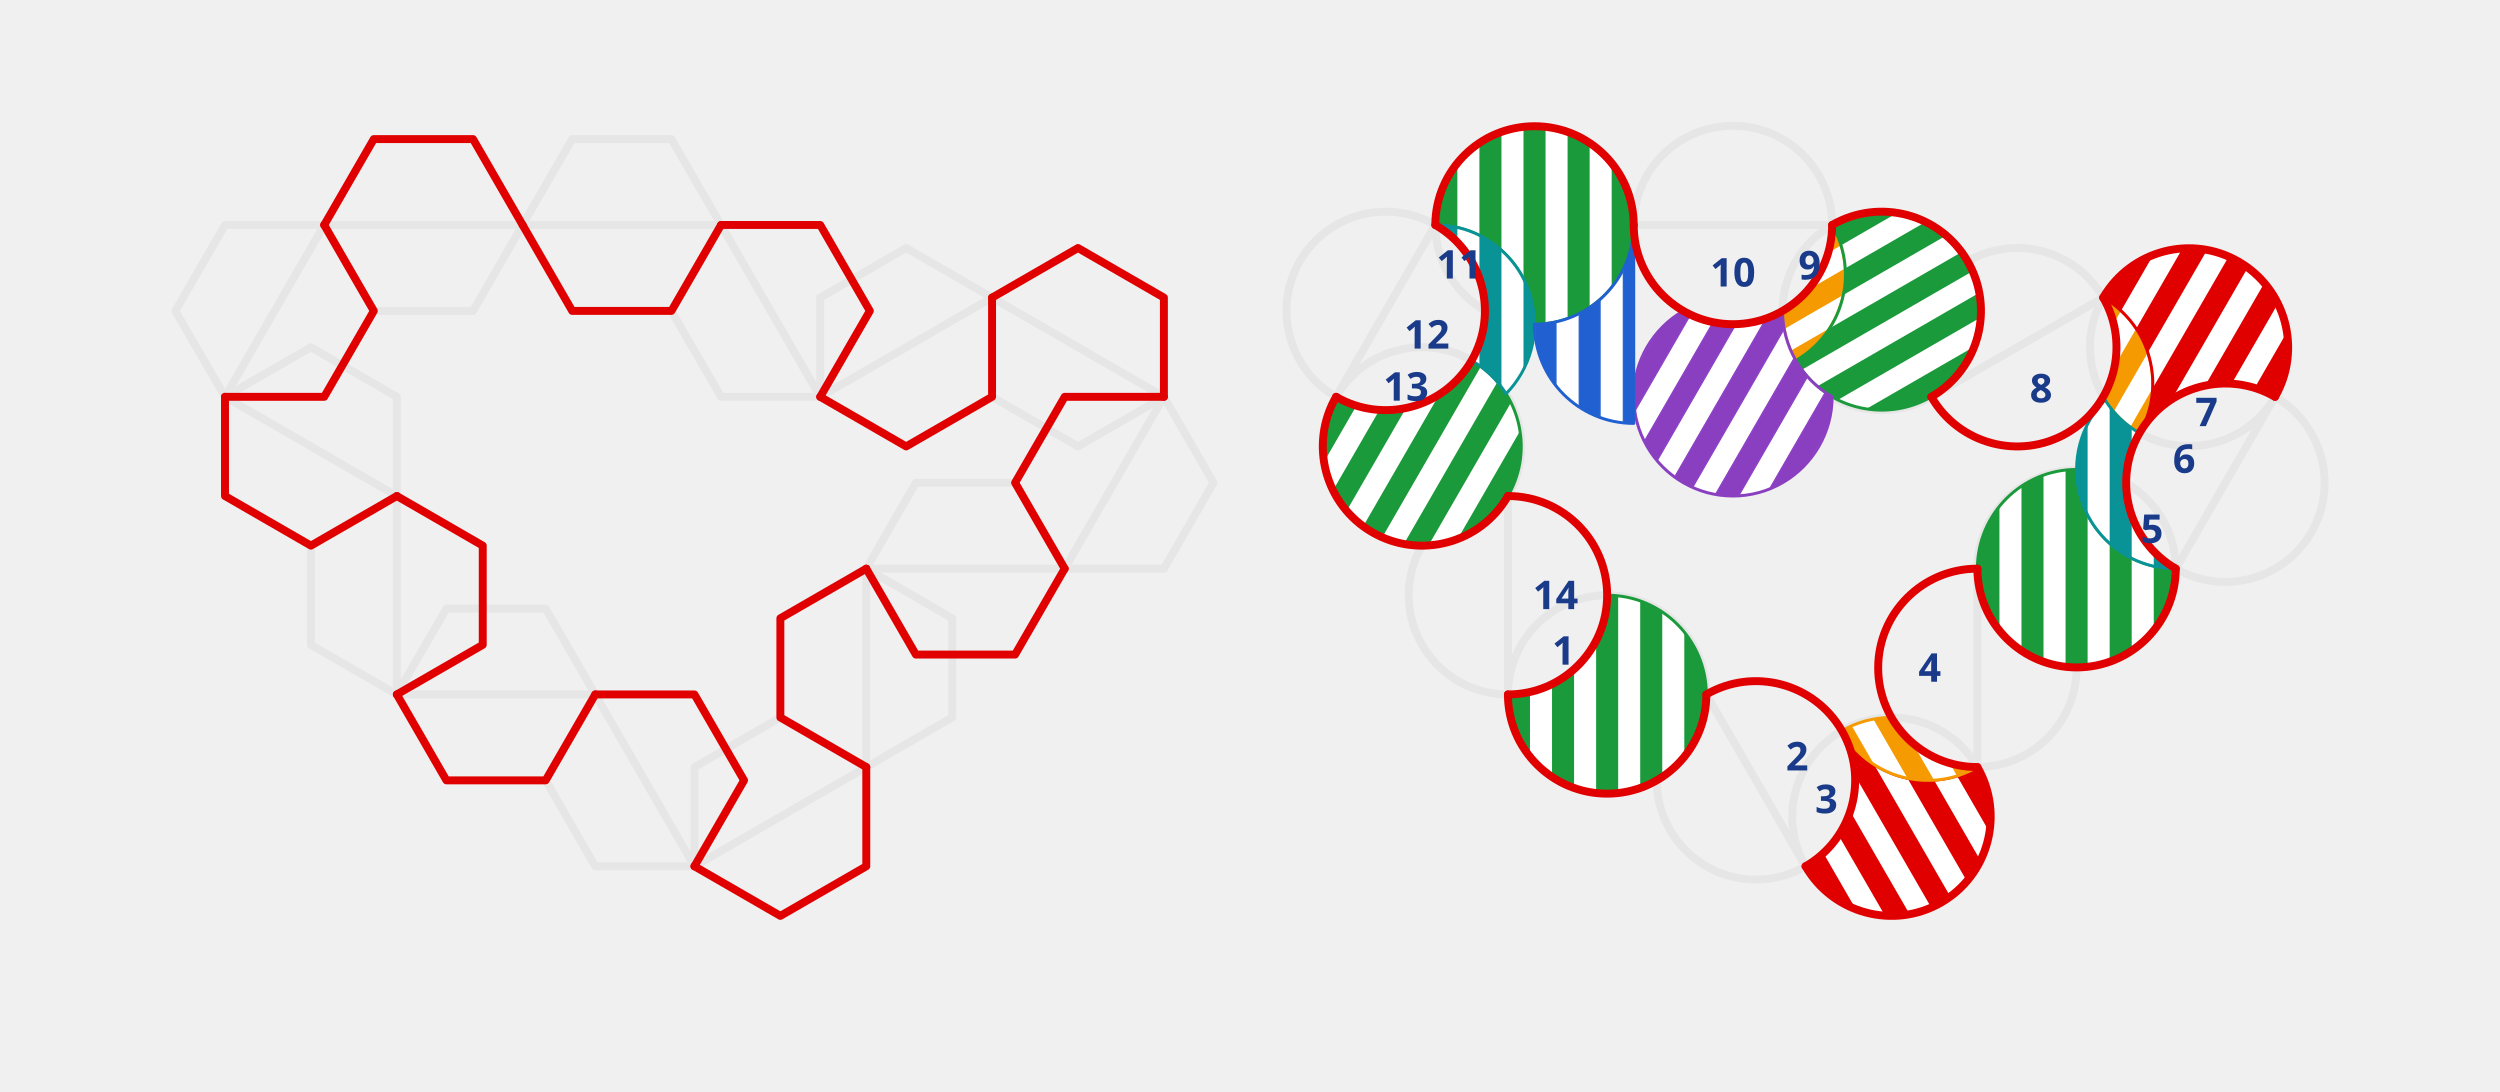
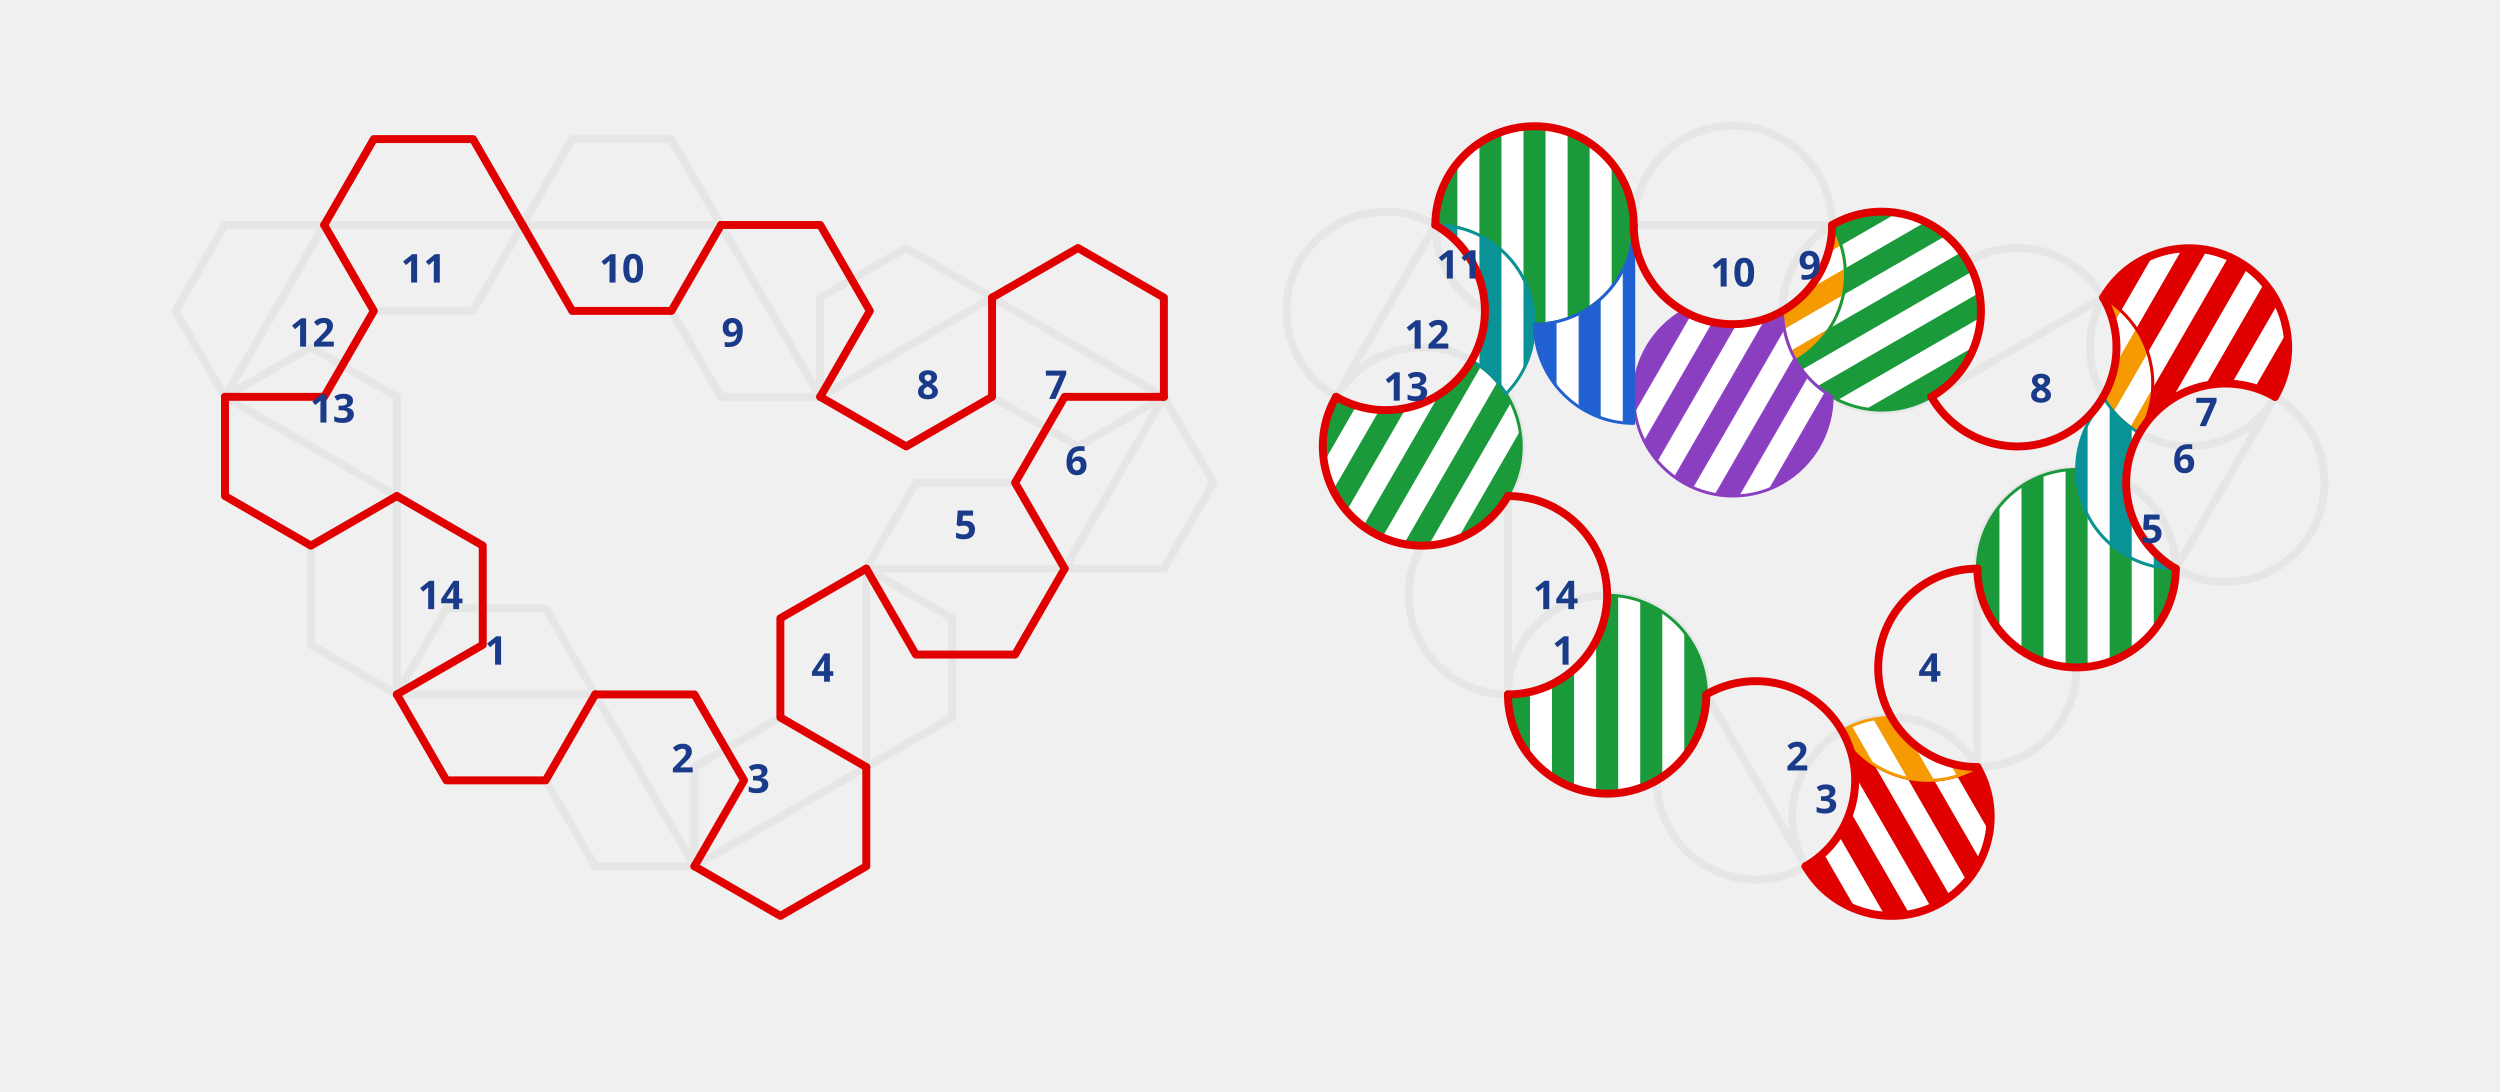
<svg xmlns="http://www.w3.org/2000/svg" width="1260" height="550" viewBox="0 0 1260 550" version="1.1" id="svg1">
  <defs id="defs1" />
  <g id="tileA">
    <path id="spectre" d="M 200 350 L 300 350 L 350 436.603 L 436.603 386.603 L 436.603 286.603 L 536.602 286.603 L 586.602 200 L 500 150 L 413.397 200 L 363.397 113.397 L 263.397 113.397 L 163.398 113.397 L 113.397 200 L 200 250 Z" style="fill:none;stroke:#e6e6e6;stroke-width:4;stroke-linecap:round;stroke-linejoin:round" />
    <path id="hex00in" d="M 200 350 L 225 306.699 L 275 306.699 L 300 350" style="fill:none;stroke:#e6e6e6;stroke-width:4;stroke-linecap:round;stroke-linejoin:round" />
    <path id="hex01out" d="M 300 350 L 275 393.301 L 300 436.603 L 350 436.603" style="fill:none;stroke:#e6e6e6;stroke-width:4;stroke-linecap:round;stroke-linejoin:round" />
    <path id="hex02in" d="M 350 436.603 L 350 386.603 L 393.301 361.603 L 436.603 386.603" style="fill:none;stroke:#e6e6e6;stroke-width:4;stroke-linecap:round;stroke-linejoin:round" />
    <path id="hex03out" d="M 436.603 386.603 L 479.904 361.603 L 479.904 311.603 L 436.603 286.603" style="fill:none;stroke:#e6e6e6;stroke-width:4;stroke-linecap:round;stroke-linejoin:round" />
    <path id="hex04in" d="M 436.603 286.603 L 461.603 243.301 L 511.603 243.301 L 536.602 286.603" style="fill:none;stroke:#e6e6e6;stroke-width:4;stroke-linecap:round;stroke-linejoin:round" />
    <path id="hex05out" d="M 536.602 286.603 L 586.602 286.603 L 611.602 243.301 L 586.602 200" style="fill:none;stroke:#e6e6e6;stroke-width:4;stroke-linecap:round;stroke-linejoin:round" />
    <path id="hex06in" d="M 586.602 200 L 543.301 225 L 500 200 L 500 150" style="fill:none;stroke:#e6e6e6;stroke-width:4;stroke-linecap:round;stroke-linejoin:round" />
    <path id="hex07out" d="M 500 150 L 456.699 125 L 413.397 150 L 413.397 200" style="fill:none;stroke:#e6e6e6;stroke-width:4;stroke-linecap:round;stroke-linejoin:round" />
    <path id="hex08in" d="M 413.397 200 L 363.397 200 L 338.397 156.699 L 363.397 113.397" style="fill:none;stroke:#e6e6e6;stroke-width:4;stroke-linecap:round;stroke-linejoin:round" />
    <path id="hex09out" d="M 363.397 113.397 L 338.397 70.096 L 288.397 70.096 L 263.397 113.397" style="fill:none;stroke:#e6e6e6;stroke-width:4;stroke-linecap:round;stroke-linejoin:round" />
    <path id="hex10in" d="M 263.397 113.397 L 238.398 156.699 L 188.398 156.699 L 163.398 113.397" style="fill:none;stroke:#e6e6e6;stroke-width:4;stroke-linecap:round;stroke-linejoin:round" />
    <path id="hex11out" d="M 163.398 113.397 L 113.397 113.397 L 88.397 156.699 L 113.397 200" style="fill:none;stroke:#e6e6e6;stroke-width:4;stroke-linecap:round;stroke-linejoin:round" />
    <path id="hex12in" d="M 113.397 200 L 156.699 175 L 200 200 L 200 250" style="fill:none;stroke:#e6e6e6;stroke-width:4;stroke-linecap:round;stroke-linejoin:round" />
    <path id="hex13out" d="M 200 250 L 156.699 275 L 156.699 325 L 200 350" style="fill:none;stroke:#e6e6e6;stroke-width:4;stroke-linecap:round;stroke-linejoin:round" />
    <path id="hex00out" d="M 200 350 L 225 393.301 L 275 393.301 L 300 350" style="fill:none;stroke:#e00000;stroke-width:4;stroke-linecap:round;stroke-linejoin:round" />
    <path id="hex01in" d="M 300 350 L 350 350 L 375 393.301 L 350 436.603" style="fill:none;stroke:#e00000;stroke-width:4;stroke-linecap:round;stroke-linejoin:round" />
    <path id="hex02out" d="M 350 436.603 L 393.301 461.603 L 436.603 436.603 L 436.603 386.603" style="fill:none;stroke:#e00000;stroke-width:4;stroke-linecap:round;stroke-linejoin:round" />
    <path id="hex03in" d="M 436.603 386.603 L 393.301 361.603 L 393.301 311.603 L 436.603 286.603" style="fill:none;stroke:#e00000;stroke-width:4;stroke-linecap:round;stroke-linejoin:round" />
    <path id="hex04out" d="M 436.603 286.603 L 461.603 329.904 L 511.603 329.904 L 536.602 286.603" style="fill:none;stroke:#e00000;stroke-width:4;stroke-linecap:round;stroke-linejoin:round" />
    <path id="hex05in" d="M 536.602 286.603 L 511.603 243.301 L 536.602 200 L 586.602 200" style="fill:none;stroke:#e00000;stroke-width:4;stroke-linecap:round;stroke-linejoin:round" />
    <path id="hex06out" d="M 586.602 200 L 586.602 150 L 543.301 125 L 500 150" style="fill:none;stroke:#e00000;stroke-width:4;stroke-linecap:round;stroke-linejoin:round" />
    <path id="hex07in" d="M 500 150 L 500 200 L 456.699 225 L 413.397 200" style="fill:none;stroke:#e00000;stroke-width:4;stroke-linecap:round;stroke-linejoin:round" />
    <path id="hex08out" d="M 413.397 200 L 438.397 156.699 L 413.397 113.397 L 363.397 113.397" style="fill:none;stroke:#e00000;stroke-width:4;stroke-linecap:round;stroke-linejoin:round" />
    <path id="hex09in" d="M 363.397 113.397 L 338.397 156.699 L 288.397 156.699 L 263.397 113.397" style="fill:none;stroke:#e00000;stroke-width:4;stroke-linecap:round;stroke-linejoin:round" />
    <path id="hex10out" d="M 263.397 113.397 L 238.398 70.096 L 188.398 70.096 L 163.398 113.397" style="fill:none;stroke:#e00000;stroke-width:4;stroke-linecap:round;stroke-linejoin:round" />
    <path id="hex11in" d="M 163.398 113.397 L 188.398 156.699 L 163.398 200 L 113.397 200" style="fill:none;stroke:#e00000;stroke-width:4;stroke-linecap:round;stroke-linejoin:round" />
    <path id="hex12out" d="M 113.397 200 L 113.397 250 L 156.699 275 L 200 250" style="fill:none;stroke:#e00000;stroke-width:4;stroke-linecap:round;stroke-linejoin:round" />
    <path id="hex13in" d="M 200 250 L 243.301 275 L 243.301 325 L 200 350" style="fill:none;stroke:#e00000;stroke-width:4;stroke-linecap:round;stroke-linejoin:round" />
+     <g id="layer-numbers">
+       <text id="num01" x="250.00" y="335.00" style="font-family:sans-serif;font-weight:bold;font-size:20px;text-anchor:middle;fill:#1a3a8a;stroke:none">1</text>
+       <text id="num02" x="344.05" y="389.30" style="font-family:sans-serif;font-weight:bold;font-size:20px;text-anchor:middle;fill:#1a3a8a;stroke:none">2</text>
+       <text id="num03" x="382.30" y="399.55" style="font-family:sans-serif;font-weight:bold;font-size:20px;text-anchor:middle;fill:#1a3a8a;stroke:none">3</text>
+       <text id="num04" x="414.60" y="343.60" style="font-family:sans-serif;font-weight:bold;font-size:20px;text-anchor:middle;fill:#1a3a8a;stroke:none">4</text>
+       <text id="num05" x="486.60" y="271.60" style="font-family:sans-serif;font-weight:bold;font-size:20px;text-anchor:middle;fill:#1a3a8a;stroke:none">5</text>
+       <text id="num06" x="542.55" y="239.30" style="font-family:sans-serif;font-weight:bold;font-size:20px;text-anchor:middle;fill:#1a3a8a;stroke:none">6</text>
+       <text id="num07" x="532.30" y="201.05" style="font-family:sans-serif;font-weight:bold;font-size:20px;text-anchor:middle;fill:#1a3a8a;stroke:none">7</text>
+       <text id="num08" x="467.70" y="201.05" style="font-family:sans-serif;font-weight:bold;font-size:20px;text-anchor:middle;fill:#1a3a8a;stroke:none">8</text>
+       <text id="num09" x="369.34" y="174.70" style="font-family:sans-serif;font-weight:bold;font-size:20px;text-anchor:middle;fill:#1a3a8a;stroke:none">9</text>
+       <text id="num10" x="313.40" y="142.40" style="font-family:sans-serif;font-weight:bold;font-size:20px;text-anchor:middle;fill:#1a3a8a;stroke:none">10</text>
+       <text id="num11" x="213.40" y="142.40" style="font-family:sans-serif;font-weight:bold;font-size:20px;text-anchor:middle;fill:#1a3a8a;stroke:none">11</text>
+       <text id="num12" x="157.45" y="174.70" style="font-family:sans-serif;font-weight:bold;font-size:20px;text-anchor:middle;fill:#1a3a8a;stroke:none">12</text>
+       <text id="num13" x="167.70" y="212.95" style="font-family:sans-serif;font-weight:bold;font-size:20px;text-anchor:middle;fill:#1a3a8a;stroke:none">13</text>
+       <text id="num14" x="222.00" y="307.00" style="font-family:sans-serif;font-weight:bold;font-size:20px;text-anchor:middle;fill:#1a3a8a;stroke:none">14</text>
+     </g>
  </g>
  <g id="tileB" transform="translate(560,0)">
    <path id="spectre_b" d="M 200 350 L 300 350 L 350 436.603 L 436.603 386.603 L 436.603 286.603 L 536.602 286.603 L 586.602 200 L 500 150 L 413.397 200 L 363.397 113.397 L 263.397 113.397 L 163.398 113.397 L 113.397 200 L 200 250 Z" style="fill:none;stroke:#e6e6e6;stroke-width:4;stroke-linecap:round;stroke-linejoin:round" />
    <path id="arc00in_b" d="M 200 350 A 50 50 0 0 1 300 350" style="fill:none;stroke:#e6e6e6;stroke-width:4;stroke-linecap:round;stroke-linejoin:round" />
    <path id="arc01out_b" d="M 300 350 A 50 50 0 0 0 350 436.603" style="fill:none;stroke:#e6e6e6;stroke-width:4;stroke-linecap:round;stroke-linejoin:round" />
    <path id="arc02in_b" d="M 350 436.603 A 50 50 0 0 1 436.603 386.603" style="fill:none;stroke:#e6e6e6;stroke-width:4;stroke-linecap:round;stroke-linejoin:round" />
    <path id="arc03out_b" d="M 436.603 386.603 A 50 50 0 0 0 436.603 286.603" style="fill:none;stroke:#e6e6e6;stroke-width:4;stroke-linecap:round;stroke-linejoin:round" />
    <path id="arc04in_b" d="M 436.603 286.603 A 50 50 0 0 1 536.602 286.603" style="fill:none;stroke:#e6e6e6;stroke-width:4;stroke-linecap:round;stroke-linejoin:round" />
    <path id="arc05out_b" d="M 536.602 286.603 A 50 50 0 0 0 586.602 200" style="fill:none;stroke:#e6e6e6;stroke-width:4;stroke-linecap:round;stroke-linejoin:round" />
    <path id="arc06in_b" d="M 586.602 200 A 50 50 0 0 1 500 150" style="fill:none;stroke:#e6e6e6;stroke-width:4;stroke-linecap:round;stroke-linejoin:round" />
    <path id="arc07out_b" d="M 500 150 A 50 50 0 0 0 413.397 200" style="fill:none;stroke:#e6e6e6;stroke-width:4;stroke-linecap:round;stroke-linejoin:round" />
    <path id="arc08in_b" d="M 413.397 200 A 50 50 0 0 1 363.397 113.397" style="fill:none;stroke:#e6e6e6;stroke-width:4;stroke-linecap:round;stroke-linejoin:round" />
    <path id="arc09out_b" d="M 363.397 113.397 A 50 50 0 0 0 263.397 113.397" style="fill:none;stroke:#e6e6e6;stroke-width:4;stroke-linecap:round;stroke-linejoin:round" />
    <path id="arc10in_b" d="M 263.397 113.397 A 50 50 0 0 1 163.398 113.397" style="fill:none;stroke:#e6e6e6;stroke-width:4;stroke-linecap:round;stroke-linejoin:round" />
    <path id="arc11out_b" d="M 163.398 113.397 A 50 50 0 0 0 113.397 200" style="fill:none;stroke:#e6e6e6;stroke-width:4;stroke-linecap:round;stroke-linejoin:round" />
    <path id="arc12in_b" d="M 113.397 200 A 50 50 0 0 1 200 250" style="fill:none;stroke:#e6e6e6;stroke-width:4;stroke-linecap:round;stroke-linejoin:round" />
    <path id="arc13out_b" d="M 200 250 A 50 50 0 0 0 200 350" style="fill:none;stroke:#e6e6e6;stroke-width:4;stroke-linecap:round;stroke-linejoin:round" />
    <path id="cres07bg_b" d="M 518.301 218.301 A 50 50 0 0 0 500 150 A 50 50 0 0 1 500 200 A 50 50 0 0 0 518.301 218.301 Z" style="fill:#ffffff;stroke:#f59a00;stroke-width:1.5;stroke-linejoin:round" />
    <path id="cres07_b" d="M 518.301 218.301 A 50 50 0 0 0 524.943 195.686 L 513.645 215.255 A 50 50 0 0 0 518.301 218.301 Z M 522.501 177.693 A 50 50 0 0 0 518.301 168.301 L 500 200 A 50 50 0 0 0 505.297 207.492 Z M 518.301 168.301 A 50 50 0 0 0 516.64 165.623 L 505.811 184.379 A 50 50 0 0 1 500 200 Z M 508.997 156.638 A 50 50 0 0 0 500 150 L 500 150 A 50 50 0 0 1 505.263 163.106 Z" style="fill:#f59a00;stroke:none" />
    <path id="cres09bg_b" d="M 345.096 181.699 A 50 50 0 0 0 363.397 113.397 A 50 50 0 0 1 338.397 156.699 A 50 50 0 0 0 345.096 181.699 Z" style="fill:#ffffff;stroke:#f59a00;stroke-width:1.5;stroke-linejoin:round" />
    <path id="cres09_b" d="M 345.096 181.699 A 50 50 0 0 0 362.156 165.434 L 342.587 176.733 A 50 50 0 0 0 345.096 181.699 Z M 369.038 148.631 A 50 50 0 0 0 370.096 138.398 L 338.397 156.699 A 50 50 0 0 0 339.239 165.835 Z M 370.096 138.398 A 50 50 0 0 0 369.997 135.247 L 351.24 146.076 A 50 50 0 0 1 338.397 156.699 Z M 367.87 123.645 A 50 50 0 0 0 363.397 113.397 L 363.397 113.397 A 50 50 0 0 1 361.403 127.379 Z" style="fill:#f59a00;stroke:none" />
    <path id="p3qpf01bg_b" d="M 200 350 A 50 50 0 0 0 250 400 A 50 50 0 0 0 300 350 A 50 50 0 0 0 250 300 A 50 50 0 0 1 200 350 Z" style="fill:#ffffff;stroke:#1a9a3a;stroke-width:1.5;stroke-linejoin:round" />
    <path id="p3qpf01_b" d="M 200 350 A 50 50 0 0 0 211.111 381.427 L 211.111 348.75 A 50 50 0 0 1 200 350 Z M 222.222 391.574 A 50 50 0 0 0 233.333 397.14 L 233.333 337.268 A 50 50 0 0 1 222.222 344.79 Z M 244.444 399.69 A 50 50 0 0 0 255.556 399.69 L 255.556 300.31 A 50 50 0 0 0 250 300 A 50 50 0 0 1 244.444 322.906 Z M 266.667 397.14 A 50 50 0 0 0 277.778 391.574 L 277.778 308.426 A 50 50 0 0 0 266.667 302.86 Z M 288.889 381.427 A 50 50 0 0 0 300 350 L 300 350 A 50 50 0 0 0 288.889 318.573 Z" style="fill:#1a9a3a;stroke:none" />
    <path id="p3qpf05bg_b" d="M 536.602 286.603 A 50 50 0 0 1 486.603 336.603 A 50 50 0 0 1 436.603 286.603 A 50 50 0 0 1 486.603 236.602 A 50 50 0 0 0 536.602 286.603 Z" style="fill:#ffffff;stroke:#1a9a3a;stroke-width:1.5;stroke-linejoin:round" />
    <path id="p3qpf05_b" d="M 436.603 286.603 A 50 50 0 0 0 447.714 318.029 L 447.714 255.176 A 50 50 0 0 0 436.603 286.603 Z M 458.825 328.176 A 50 50 0 0 0 469.936 333.743 L 469.936 239.462 A 50 50 0 0 0 458.825 245.029 Z M 481.047 336.293 A 50 50 0 0 0 492.158 336.293 L 492.158 259.509 A 50 50 0 0 1 486.603 236.602 A 50 50 0 0 0 481.047 236.912 Z M 503.269 333.743 A 50 50 0 0 0 514.38 328.176 L 514.38 281.393 A 50 50 0 0 1 503.269 273.87 Z M 525.491 318.029 A 50 50 0 0 0 536.602 286.603 L 536.602 286.603 A 50 50 0 0 1 525.491 285.352 Z" style="fill:#1a9a3a;stroke:none" />
    <path id="p3qpf09bg_b" d="M 363.397 113.397 A 50 50 0 0 1 431.699 131.699 A 50 50 0 0 1 413.397 200 A 50 50 0 0 1 345.096 181.699 A 50 50 0 0 0 363.397 113.397 Z" style="fill:#ffffff;stroke:#1a9a3a;stroke-width:1.5;stroke-linejoin:round" />
    <path id="p3qpf09_b" d="M 413.397 200 A 50 50 0 0 0 435.058 174.664 L 380.625 206.091 A 50 50 0 0 0 413.397 200 Z M 438.291 159.968 A 50 50 0 0 0 437.556 147.562 L 355.906 194.703 A 50 50 0 0 0 366.282 201.542 Z M 434.208 136.665 A 50 50 0 0 0 428.653 127.042 L 362.156 165.434 A 50 50 0 0 1 345.096 181.699 A 50 50 0 0 0 348.142 186.355 Z M 420.889 118.695 A 50 50 0 0 0 410.513 111.856 L 369.997 135.247 A 50 50 0 0 1 369.038 148.631 Z M 396.17 107.306 A 50 50 0 0 0 363.397 113.397 L 363.397 113.397 A 50 50 0 0 1 367.87 123.645 Z" style="fill:#1a9a3a;stroke:none" />
    <path id="p3qpf11bg_b" d="M 163.398 113.397 A 50 50 0 0 1 213.398 63.398 A 50 50 0 0 1 263.397 113.397 A 50 50 0 0 1 213.398 163.398 A 50 50 0 0 0 163.398 113.397 Z" style="fill:#ffffff;stroke:#1a9a3a;stroke-width:1.5;stroke-linejoin:round" />
    <path id="p3qpf11_b" d="M 263.397 113.397 A 50 50 0 0 0 252.286 81.971 L 252.286 144.824 A 50 50 0 0 0 263.397 113.397 Z M 241.175 71.823 A 50 50 0 0 0 230.064 66.257 L 230.064 160.538 A 50 50 0 0 0 241.175 154.971 Z M 218.953 63.707 A 50 50 0 0 0 207.842 63.707 L 207.842 140.491 A 50 50 0 0 1 213.398 163.398 A 50 50 0 0 0 218.953 163.088 Z M 196.731 66.257 A 50 50 0 0 0 185.62 71.823 L 185.62 118.607 A 50 50 0 0 1 196.731 126.13 Z M 174.509 81.971 A 50 50 0 0 0 163.398 113.397 L 163.398 113.397 A 50 50 0 0 1 174.509 114.648 Z" style="fill:#1a9a3a;stroke:none" />
    <path id="p3qpf13bg_b" d="M 113.397 200 A 50 50 0 0 0 131.699 268.301 A 50 50 0 0 0 200 250 A 50 50 0 0 0 181.699 181.699 A 50 50 0 0 1 113.397 200 Z" style="fill:#ffffff;stroke:#1a9a3a;stroke-width:1.5;stroke-linejoin:round" />
    <path id="p3qpf13_b" d="M 113.397 200 A 50 50 0 0 0 107.306 232.772 L 123.645 204.473 A 50 50 0 0 1 113.397 200 Z M 111.856 247.115 A 50 50 0 0 0 118.695 257.491 L 148.631 205.64 A 50 50 0 0 1 135.247 206.599 Z M 127.042 265.255 A 50 50 0 0 0 136.665 270.811 L 186.355 184.745 A 50 50 0 0 0 181.699 181.699 A 50 50 0 0 1 165.434 198.758 Z M 147.562 274.158 A 50 50 0 0 0 159.968 274.893 L 201.542 202.885 A 50 50 0 0 0 194.703 192.508 Z M 174.664 271.661 A 50 50 0 0 0 200 250 L 200 250 A 50 50 0 0 0 206.091 217.228 Z" style="fill:#1a9a3a;stroke:none" />
    <path id="phpf03bg_b" d="M 350 436.603 A 50 50 0 0 0 418.301 454.904 A 50 50 0 0 0 436.603 386.603 A 50 50 0 0 1 368.301 368.301 A 50 50 0 0 1 350 436.603 Z" style="fill:#ffffff;stroke:#e00000;stroke-width:1.5;stroke-linejoin:round" />
    <path id="phpf03_b" d="M 350 436.603 A 50 50 0 0 0 375.336 458.264 L 358.997 429.964 A 50 50 0 0 1 350 436.603 Z M 390.032 461.495 A 50 50 0 0 0 402.438 460.761 L 372.501 408.909 A 50 50 0 0 1 366.64 420.98 Z M 413.335 457.413 A 50 50 0 0 0 422.958 451.858 L 384.566 385.361 A 50 50 0 0 1 368.301 368.301 A 50 50 0 0 1 374.943 390.916 Z M 431.305 444.094 A 50 50 0 0 0 438.144 433.718 L 414.753 393.202 A 50 50 0 0 1 401.369 392.243 Z M 442.693 419.375 A 50 50 0 0 0 436.603 386.603 L 436.603 386.603 A 50 50 0 0 1 426.355 391.075 Z" style="fill:#e00000;stroke:none" />
    <path id="phpf07bg_b" d="M 586.602 200 A 50 50 0 0 0 568.301 131.699 A 50 50 0 0 0 500 150 A 50 50 0 0 1 518.301 218.301 A 50 50 0 0 1 586.602 200 Z" style="fill:#ffffff;stroke:#e00000;stroke-width:1.5;stroke-linejoin:round" />
    <path id="phpf07_b" d="M 586.602 200 A 50 50 0 0 0 592.693 167.228 L 576.355 195.527 A 50 50 0 0 1 586.602 200 Z M 588.144 152.885 A 50 50 0 0 0 581.305 142.508 L 551.369 194.36 A 50 50 0 0 1 564.753 193.401 Z M 572.958 134.745 A 50 50 0 0 0 563.335 129.189 L 524.943 195.686 A 50 50 0 0 1 518.301 218.301 A 50 50 0 0 1 534.566 201.242 Z M 552.438 125.842 A 50 50 0 0 0 540.032 125.107 L 516.64 165.623 A 50 50 0 0 1 522.501 177.693 Z M 525.336 128.339 A 50 50 0 0 0 500 150 L 500 150 A 50 50 0 0 1 508.997 156.638 Z" style="fill:#e00000;stroke:none" />
    <path id="longcres11bg_b" d="M 163.398 113.397 A 50 50 0 0 1 213.398 163.398 A 50 50 0 0 1 211.694 176.338 A 50 50 0 0 1 199.062 198.441 A 50 50 0 0 0 181.699 181.699 A 50 50 0 0 0 188.398 156.699 A 50 50 0 0 0 163.398 113.397 Z" style="fill:#ffffff;stroke:#0a9396;stroke-width:1.5;stroke-linejoin:round" />
    <path id="longcres11_b" d="M 207.842 140.503 L 207.948 140.698 L 209.075 143.061 L 210.076 145.479 L 210.950 147.947 L 211.694 150.457 L 212.305 153.002 L 212.782 155.576 L 213.124 158.171 L 213.329 160.781 L 213.397 163.397 L 213.396 163.834 L 213.390 164.270 L 213.380 164.706 L 213.367 165.142 L 213.350 165.578 L 213.329 166.014 L 213.304 166.450 L 213.276 166.885 L 213.243 167.320 L 213.207 167.755 L 213.167 168.190 L 213.124 168.624 L 213.076 169.058 L 213.025 169.491 L 212.970 169.924 L 212.911 170.356 L 212.848 170.788 L 212.782 171.219 L 212.712 171.650 L 212.638 172.080 L 212.560 172.509 L 212.479 172.938 L 212.394 173.366 L 212.305 173.793 L 212.212 174.219 L 212.116 174.645 L 212.016 175.070 L 211.912 175.494 L 211.805 175.916 L 211.694 176.338 L 211.465 177.165 L 211.221 177.988 L 210.964 178.807 L 210.692 179.621 L 210.407 180.430 L 210.108 181.234 L 209.795 182.033 L 209.468 182.826 L 209.128 183.614 L 208.774 184.396 L 208.407 185.171 L 208.027 185.940 L 207.842 186.300 Z M 185.620 118.619 L 186.097 118.847 L 188.397 120.096 L 190.629 121.464 L 192.787 122.947 L 194.863 124.540 L 196.731 126.135 L 196.731 195.044 L 196.277 194.446 L 195.776 193.807 L 195.264 193.177 L 194.742 192.554 L 194.210 191.941 L 193.668 191.336 L 193.117 190.740 L 192.555 190.153 L 191.985 189.576 L 191.405 189.007 L 190.816 188.448 L 190.218 187.899 L 189.611 187.360 L 188.995 186.830 L 188.371 186.311 L 187.739 185.801 L 187.098 185.303 L 186.449 184.814 L 185.793 184.336 L 185.620 184.215 L 185.620 173.129 L 185.673 172.977 L 185.950 172.150 L 186.213 171.317 L 186.461 170.481 L 186.694 169.640 L 186.912 168.795 L 187.116 167.946 L 187.305 167.094 L 187.479 166.239 L 187.638 165.381 L 187.782 164.520 L 187.911 163.657 L 188.025 162.792 L 188.124 161.925 L 188.207 161.057 L 188.276 160.187 L 188.329 159.316 L 188.367 158.444 L 188.390 157.571 L 188.397 156.699 L 188.367 154.954 L 188.276 153.211 L 188.124 151.472 L 187.911 149.740 L 187.638 148.016 L 187.305 146.303 L 186.912 144.603 L 186.461 142.917 L 185.950 141.248 L 185.620 140.288 Z M 163.397 113.397 L 166.014 113.466 L 168.624 113.671 L 171.219 114.013 L 173.793 114.490 L 174.509 114.662 L 174.509 122.120 L 174.364 121.966 L 173.130 120.732 L 171.854 119.541 L 170.537 118.397 L 169.181 117.298 L 167.787 116.248 L 166.357 115.247 L 164.893 114.296 Z" style="fill:#0a9396;stroke:none" />
    <path id="longcres05bg_b" d="M 536.602 286.603 A 50 50 0 0 1 486.603 236.602 A 50 50 0 0 1 488.306 223.662 A 50 50 0 0 1 500.938 201.559 A 50 50 0 0 0 518.301 218.301 A 50 50 0 0 0 511.603 243.301 A 50 50 0 0 0 536.602 286.603 Z" style="fill:#ffffff;stroke:#0a9396;stroke-width:1.5;stroke-linejoin:round" />
    <path id="longcres05_b" d="M 492.158 259.497 L 492.052 259.302 L 490.925 256.939 L 489.924 254.521 L 489.050 252.053 L 488.306 249.543 L 487.695 246.998 L 487.218 244.424 L 486.876 241.829 L 486.671 239.219 L 486.603 236.603 L 486.604 236.166 L 486.610 235.730 L 486.620 235.294 L 486.633 234.858 L 486.650 234.422 L 486.671 233.986 L 486.696 233.550 L 486.724 233.115 L 486.757 232.680 L 486.793 232.245 L 486.833 231.810 L 486.876 231.376 L 486.924 230.942 L 486.975 230.509 L 487.030 230.076 L 487.089 229.644 L 487.152 229.212 L 487.218 228.781 L 487.288 228.350 L 487.362 227.920 L 487.440 227.491 L 487.521 227.062 L 487.606 226.634 L 487.695 226.207 L 487.788 225.781 L 487.884 225.355 L 487.984 224.930 L 488.088 224.506 L 488.195 224.084 L 488.306 223.662 L 488.535 222.835 L 488.779 222.012 L 489.036 221.193 L 489.308 220.379 L 489.593 219.570 L 489.892 218.766 L 490.205 217.967 L 490.532 217.174 L 490.872 216.386 L 491.226 215.604 L 491.593 214.829 L 491.973 214.060 L 492.158 213.700 Z M 514.380 281.381 L 513.903 281.153 L 511.603 279.904 L 509.371 278.536 L 507.213 277.053 L 505.137 275.460 L 503.269 273.865 L 503.269 204.956 L 503.723 205.554 L 504.224 206.193 L 504.736 206.823 L 505.258 207.446 L 505.790 208.059 L 506.332 208.664 L 506.883 209.260 L 507.445 209.847 L 508.015 210.424 L 508.595 210.993 L 509.184 211.552 L 509.782 212.101 L 510.389 212.640 L 511.005 213.170 L 511.629 213.689 L 512.261 214.199 L 512.902 214.697 L 513.551 215.186 L 514.207 215.664 L 514.380 215.785 L 514.380 226.871 L 514.327 227.023 L 514.050 227.850 L 513.787 228.683 L 513.539 229.519 L 513.306 230.360 L 513.088 231.205 L 512.884 232.054 L 512.695 232.906 L 512.521 233.761 L 512.362 234.619 L 512.218 235.480 L 512.089 236.343 L 511.975 237.208 L 511.876 238.075 L 511.793 238.943 L 511.724 239.813 L 511.671 240.684 L 511.633 241.556 L 511.610 242.429 L 511.603 243.301 L 511.633 245.046 L 511.724 246.789 L 511.876 248.528 L 512.089 250.260 L 512.362 251.984 L 512.695 253.697 L 513.088 255.397 L 513.539 257.083 L 514.050 258.752 L 514.380 259.712 Z M 536.603 286.603 L 533.986 286.534 L 531.376 286.329 L 528.781 285.987 L 526.207 285.510 L 525.491 285.338 L 525.491 277.880 L 525.636 278.034 L 526.870 279.268 L 528.146 280.459 L 529.463 281.603 L 530.819 282.702 L 532.213 283.752 L 533.643 284.753 L 535.107 285.704 Z" style="fill:#0a9396;stroke:none" />
    <path id="cres03bg_b" d="M 368.301 368.301 A 50 50 0 0 0 436.603 386.603 A 50 50 0 0 1 393.301 361.603 A 50 50 0 0 0 368.301 368.301 Z" style="fill:#ffffff;stroke:#f59a00;stroke-width:1.5;stroke-linejoin:round" />
    <path id="cres03_b" d="M 368.301 368.301 A 50 50 0 0 0 384.566 385.361 L 373.267 365.792 A 50 50 0 0 0 368.301 368.301 Z M 401.369 392.243 A 50 50 0 0 0 411.603 393.301 L 393.301 361.603 A 50 50 0 0 0 384.165 362.444 Z M 411.603 393.301 A 50 50 0 0 0 414.753 393.202 L 403.924 374.445 A 50 50 0 0 1 393.301 361.603 Z M 426.355 391.075 A 50 50 0 0 0 436.603 386.603 L 436.603 386.603 A 50 50 0 0 1 422.621 384.608 Z" style="fill:#f59a00;stroke:none" />
    <g id="centre_b">
      <defs id="centre_defs_b">
        <pattern id="halfhpf08pat_b" patternUnits="userSpaceOnUse" width="22.222" height="22.222" patternTransform="translate(481.6987 218.3013) rotate(-120) translate(-5.55556 0)">
          <rect x="0" y="0" width="11.111" height="22.222" style="fill:#2060d0;stroke:none" id="rect1" />
        </pattern>
        <pattern id="varA0910pat_b" patternUnits="userSpaceOnUse" width="22.222" height="22.222" patternTransform="translate(338.3975 156.6987) rotate(-150) translate(-5.55556 0)">
          <rect x="0" y="0" width="11.111" height="22.222" style="fill:#8a3fc0;stroke:none" id="rect2" />
        </pattern>
        <pattern id="halfhpf11pat_b" patternUnits="userSpaceOnUse" width="22.222" height="22.222" patternTransform="translate(263.3975 113.3975) rotate(180) translate(-5.55556 0)">
          <rect x="0" y="0" width="11.111" height="22.222" style="fill:#2060d0;stroke:none" id="rect3" />
        </pattern>
      </defs>
      <path id="varA0910bg_b" d="M 338.397 156.699 A 50 50 0 0 0 363.397 200 A 50 50 0 0 1 288.397 243.301 A 50 50 0 0 1 288.397 156.699 A 50 50 0 0 0 338.397 156.699 Z" style="fill:#ffffff;stroke:#8a3fc0;stroke-width:1.5;stroke-linejoin:round" />
      <path id="varA0910_b" d="M 338.397 156.699 A 50 50 0 0 0 363.397 200 A 50 50 0 0 1 288.397 243.301 A 50 50 0 0 1 288.397 156.699 A 50 50 0 0 0 338.397 156.699 Z" style="fill:url(#varA0910pat_b);stroke:none" />
      <path id="halfhpf11bg_b" d="M 263.397 113.397 A 50 50 0 0 1 213.398 163.398 A 50 50 0 0 0 263.397 213.398 Z" style="fill:#ffffff;stroke:#2060d0;stroke-width:1.5;stroke-linejoin:round" />
      <path id="halfhpf11_b" d="M 263.397 113.397 A 50 50 0 0 1 213.398 163.398 A 50 50 0 0 0 263.397 213.398 Z" style="fill:url(#halfhpf11pat_b);stroke:none" />
    </g>
    <path id="arc00out_b" d="M 200 350 A 50 50 0 0 0 300 350" style="fill:none;stroke:#e00000;stroke-width:4;stroke-linecap:round;stroke-linejoin:round" />
    <path id="arc01in_b" d="M 300 350 A 50 50 0 0 1 350 436.603" style="fill:none;stroke:#e00000;stroke-width:4;stroke-linecap:round;stroke-linejoin:round" />
    <path id="arc02out_b" d="M 350 436.603 A 50 50 0 0 0 436.603 386.603" style="fill:none;stroke:#e00000;stroke-width:4;stroke-linecap:round;stroke-linejoin:round" />
    <path id="arc03in_b" d="M 436.603 386.603 A 50 50 0 0 1 436.603 286.603" style="fill:none;stroke:#e00000;stroke-width:4;stroke-linecap:round;stroke-linejoin:round" />
    <path id="arc04out_b" d="M 436.603 286.603 A 50 50 0 0 0 536.602 286.603" style="fill:none;stroke:#e00000;stroke-width:4;stroke-linecap:round;stroke-linejoin:round" />
    <path id="arc05in_b" d="M 536.602 286.603 A 50 50 0 0 1 586.602 200" style="fill:none;stroke:#e00000;stroke-width:4;stroke-linecap:round;stroke-linejoin:round" />
    <path id="arc06out_b" d="M 586.602 200 A 50 50 0 0 0 500 150" style="fill:none;stroke:#e00000;stroke-width:4;stroke-linecap:round;stroke-linejoin:round" />
    <path id="arc07in_b" d="M 500 150 A 50 50 0 0 1 413.397 200" style="fill:none;stroke:#e00000;stroke-width:4;stroke-linecap:round;stroke-linejoin:round" />
    <path id="arc08out_b" d="M 413.397 200 A 50 50 0 0 0 363.397 113.397" style="fill:none;stroke:#e00000;stroke-width:4;stroke-linecap:round;stroke-linejoin:round" />
    <path id="arc09in_b" d="M 363.397 113.397 A 50 50 0 0 1 263.397 113.397" style="fill:none;stroke:#e00000;stroke-width:4;stroke-linecap:round;stroke-linejoin:round" />
    <path id="arc10out_b" d="M 263.397 113.397 A 50 50 0 0 0 163.398 113.397" style="fill:none;stroke:#e00000;stroke-width:4;stroke-linecap:round;stroke-linejoin:round" />
    <path id="arc11in_b" d="M 163.398 113.397 A 50 50 0 0 1 113.397 200" style="fill:none;stroke:#e00000;stroke-width:4;stroke-linecap:round;stroke-linejoin:round" />
    <path id="arc12out_b" d="M 113.397 200 A 50 50 0 0 0 200 250" style="fill:none;stroke:#e00000;stroke-width:4;stroke-linecap:round;stroke-linejoin:round" />
    <path id="arc13in_b" d="M 200 250 A 50 50 0 0 1 200 350" style="fill:none;stroke:#e00000;stroke-width:4;stroke-linecap:round;stroke-linejoin:round" />
    <g id="layer-numbers_b">
      <text id="num01_b" x="228.00" y="335.00" style="font-family:sans-serif;font-weight:bold;font-size:20px;text-anchor:middle;fill:#1a3a8a;stroke:none">1</text>
      <text id="num02_b" x="345.78" y="388.30" style="font-family:sans-serif;font-weight:bold;font-size:20px;text-anchor:middle;fill:#1a3a8a;stroke:none">2</text>
      <text id="num03_b" x="360.52" y="409.82" style="font-family:sans-serif;font-weight:bold;font-size:20px;text-anchor:middle;fill:#1a3a8a;stroke:none">3</text>
      <text id="num04_b" x="412.60" y="343.60" style="font-family:sans-serif;font-weight:bold;font-size:20px;text-anchor:middle;fill:#1a3a8a;stroke:none">4</text>
      <text id="num05_b" x="524.60" y="273.60" style="font-family:sans-serif;font-weight:bold;font-size:20px;text-anchor:middle;fill:#1a3a8a;stroke:none">5</text>
      <text id="num06_b" x="540.82" y="238.30" style="font-family:sans-serif;font-weight:bold;font-size:20px;text-anchor:middle;fill:#1a3a8a;stroke:none">6</text>
      <text id="num07_b" x="552.09" y="214.78" style="font-family:sans-serif;font-weight:bold;font-size:20px;text-anchor:middle;fill:#1a3a8a;stroke:none">7</text>
      <text id="num08_b" x="468.70" y="202.78" style="font-family:sans-serif;font-weight:bold;font-size:20px;text-anchor:middle;fill:#1a3a8a;stroke:none">8</text>
      <text id="num09_b" x="352.08" y="140.79" style="font-family:sans-serif;font-weight:bold;font-size:20px;text-anchor:middle;fill:#1a3a8a;stroke:none">9</text>
      <text id="num10_b" x="313.40" y="144.40" style="font-family:sans-serif;font-weight:bold;font-size:20px;text-anchor:middle;fill:#1a3a8a;stroke:none">10</text>
      <text id="num11_b" x="175.40" y="140.40" style="font-family:sans-serif;font-weight:bold;font-size:20px;text-anchor:middle;fill:#1a3a8a;stroke:none">11</text>
      <text id="num12_b" x="159.18" y="175.70" style="font-family:sans-serif;font-weight:bold;font-size:20px;text-anchor:middle;fill:#1a3a8a;stroke:none">12</text>
      <text id="num13_b" x="148.65" y="201.95" style="font-family:sans-serif;font-weight:bold;font-size:20px;text-anchor:middle;fill:#1a3a8a;stroke:none">13</text>
      <text id="num14_b" x="224.00" y="307.00" style="font-family:sans-serif;font-weight:bold;font-size:20px;text-anchor:middle;fill:#1a3a8a;stroke:none">14</text>
    </g>
  </g>
</svg>
